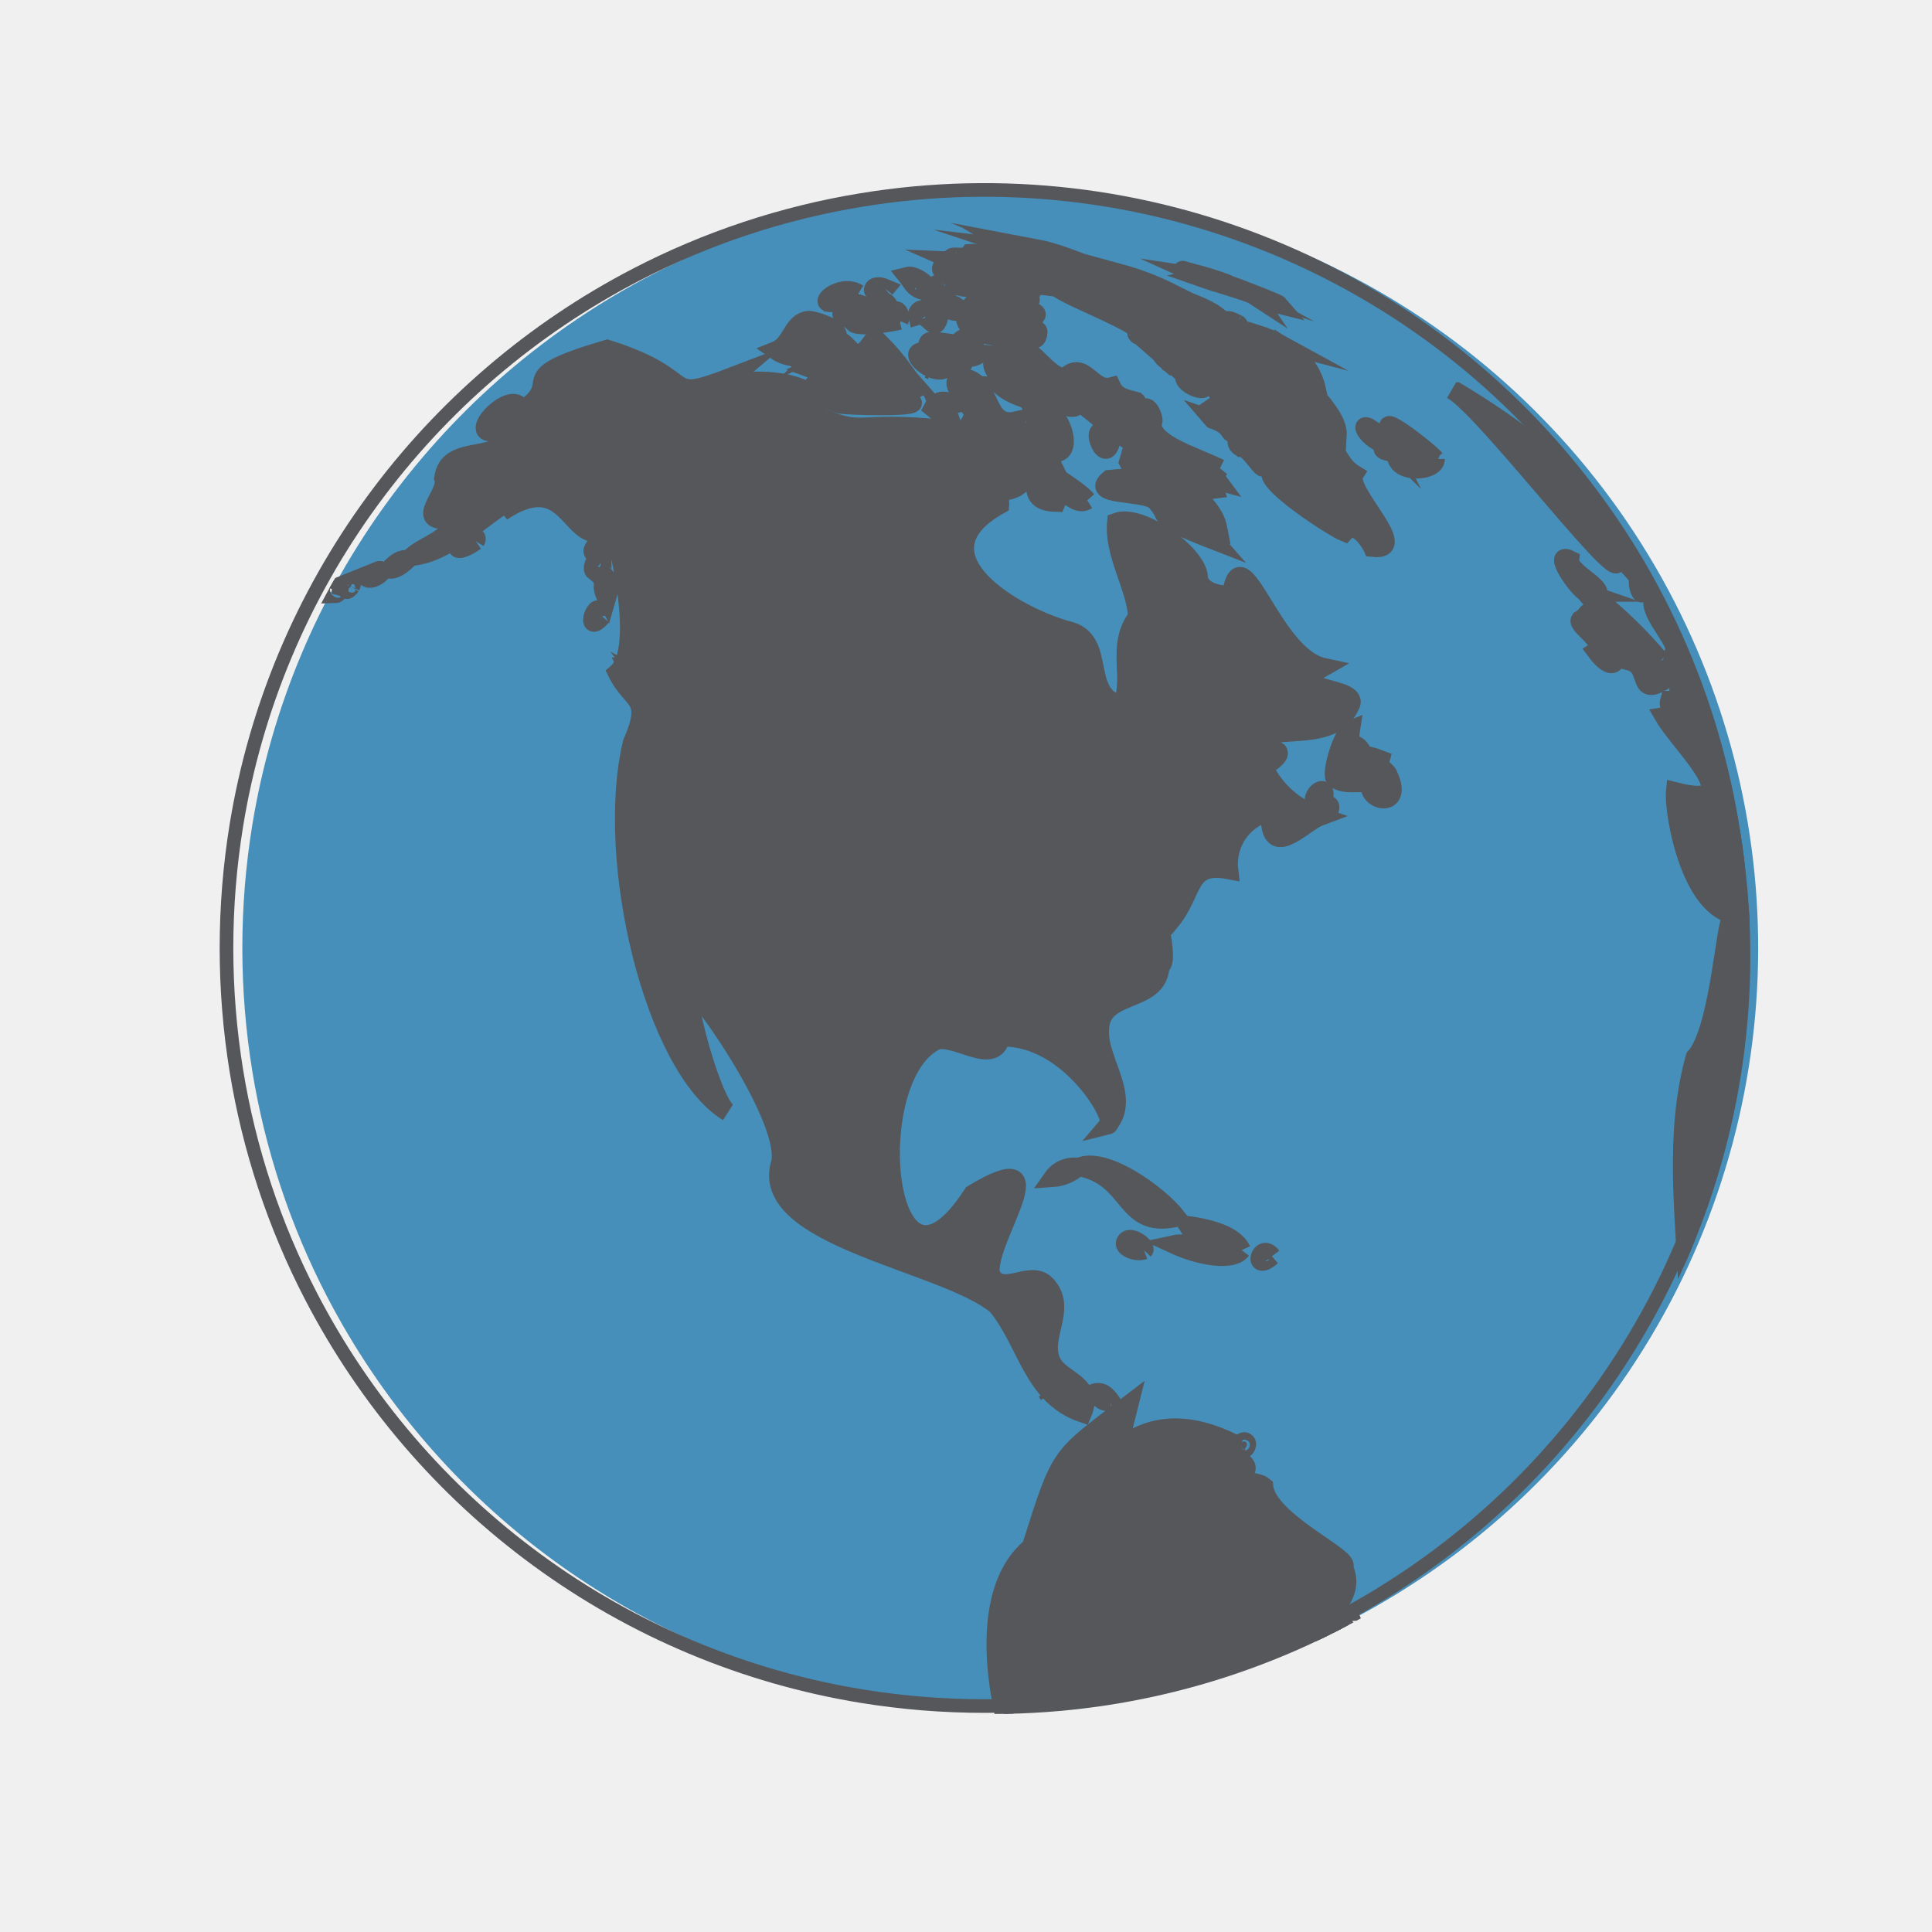
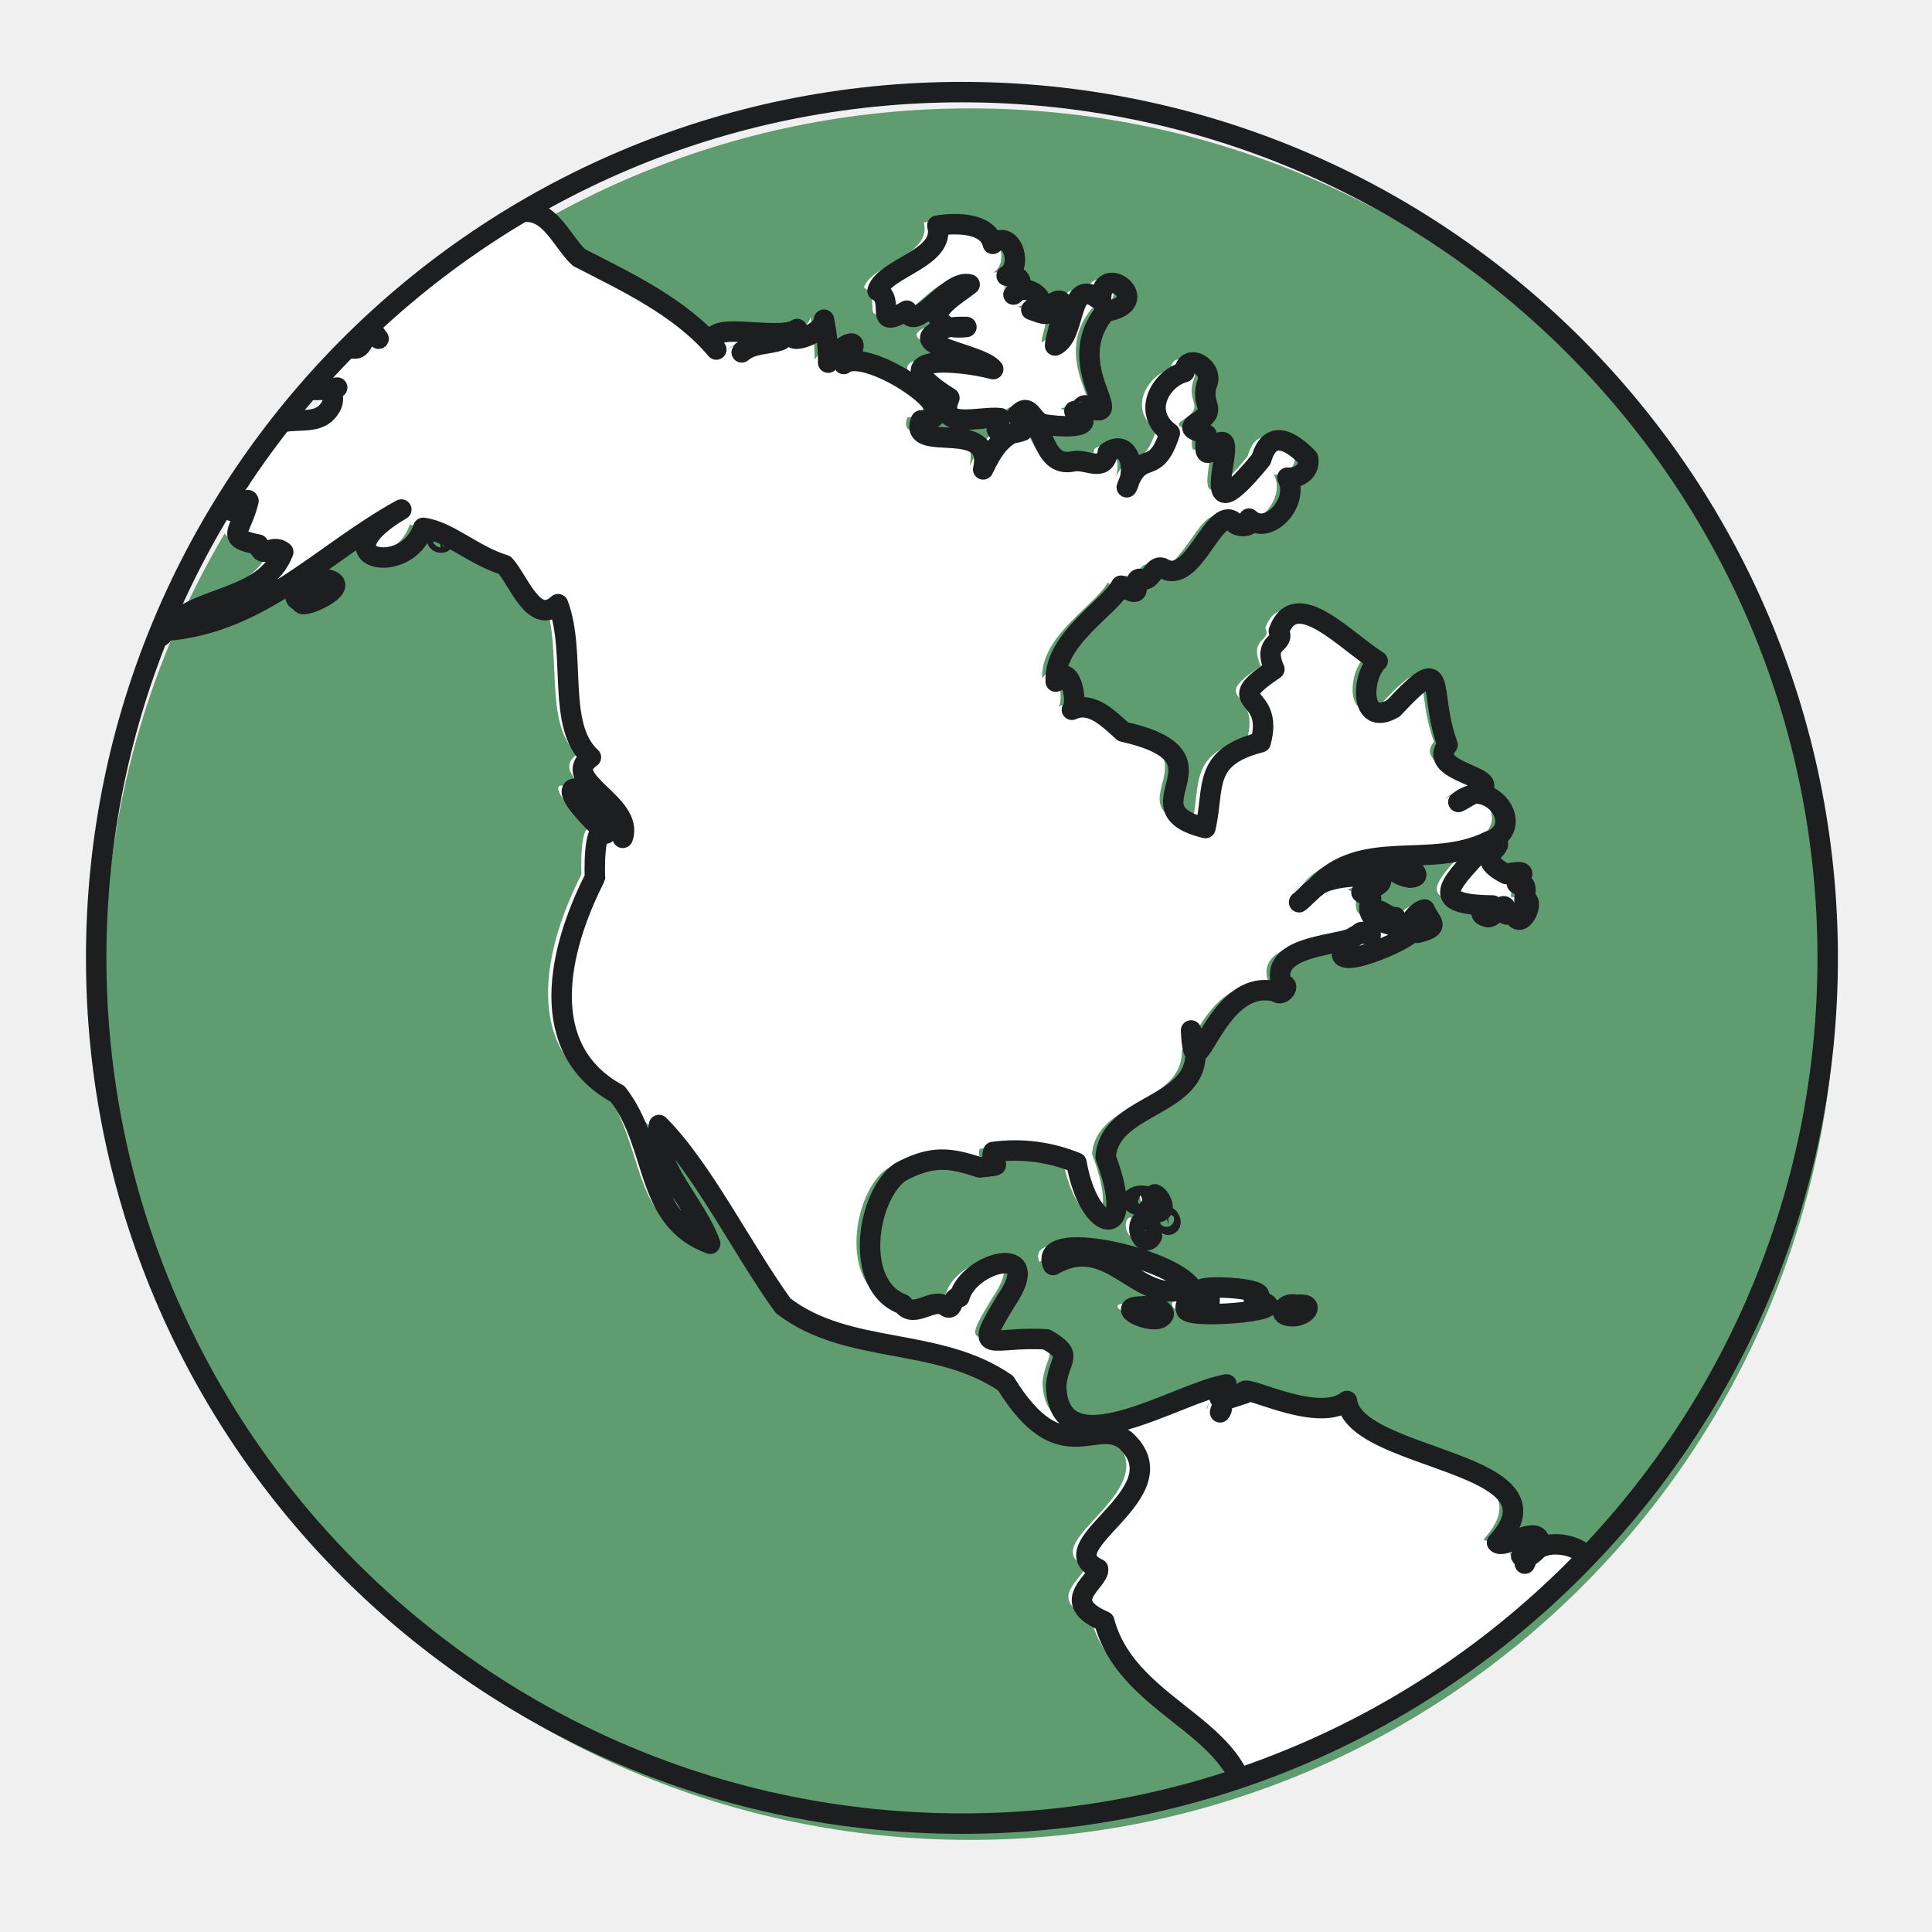
<svg xmlns="http://www.w3.org/2000/svg" id="Layer_1" data-name="Layer 1" viewBox="0 0 141.732 141.732">
  <defs>
-     <style>.cls-1,.cls-3{fill:none;}.cls-2{fill:#468fba;}.cls-3,.cls-5{stroke:#55575b;stroke-miterlimit:10;}.cls-4{clip-path:url(#clip-path);}.cls-5{fill:#55575b;stroke-width:1.356px;}</style>
+     <style>.cls-1{fill:none;stroke:#1d1e20;stroke-linejoin:round;stroke-width:1.5px;}.cls-2{fill:#5f9c70;}.cls-3{clip-path:url(#clip-path);}.cls-4{fill:#fff;}</style>
    <clipPath id="clip-path">
-       <path class="cls-1" d="M72.803,125.737a55.991,55.991,0,0,1-9.019-.728A55.364,55.364,0,0,1,39.963,115.008,55.834,55.834,0,0,1,23.403,95.685a55.214,55.214,0,0,1-5.479-16.534,56.25,56.25,0,0,1,0-18.039A55.361,55.361,0,0,1,27.926,37.29,55.829,55.829,0,0,1,47.249,20.731a55.215,55.215,0,0,1,16.534-5.479A55.61,55.61,0,1,1,72.803,125.737Z" />
+       <circle class="cls-1" cx="70.568" cy="70.269" r="63.512" />
    </clipPath>
  </defs>
-   <path class="cls-2" d="M73.385,125.156a55.99,55.99,0,0,1-9.019-.728,55.364,55.364,0,0,1-23.82-10.001A55.834,55.834,0,0,1,23.985,95.103a55.213,55.213,0,0,1-5.479-16.534,56.251,56.251,0,0,1,0-18.039A55.361,55.361,0,0,1,28.507,36.708,55.829,55.829,0,0,1,47.831,20.149a55.215,55.215,0,0,1,16.534-5.479A55.61,55.61,0,1,1,73.385,125.156Z" />
-   <path class="cls-3" d="M72.221,125.156a55.99,55.99,0,0,1-9.019-.728,55.364,55.364,0,0,1-23.82-10.001A55.834,55.834,0,0,1,22.822,95.103a55.213,55.213,0,0,1-5.479-16.534,56.251,56.251,0,0,1,0-18.039A55.361,55.361,0,0,1,27.344,36.708,55.829,55.829,0,0,1,46.667,20.149a55.215,55.215,0,0,1,16.534-5.479A55.61,55.61,0,1,1,72.221,125.156Z" />
-   <g class="cls-4">
-     <path class="cls-5" d="M105.742,127.235c-3.012,4.425-8.931,14.012-14.558,15.192-2.717,3.01-4.839,6.929-9.256,7.079-.126,2.085-.189,3.131-2.544,3.007-3.493.708-5.392,6.543-8.033,9.28.002.654,1.065,1.997-1.065,1.171,1.009-.345.496-.834-.256-1.036.888-1.554-.398-3.643.612-4.657l-.082.304c-.244-3.144,12.108-20.141,5.352-25.284-2.448-4.88-4.858-14.993-.277-18.8,2.247-7.037,1.949-6.445,7.211-10.48-1.709,6.829-.192-.971,7.558,2.82-.336,1.198,1.881,1.55.676,2.318.327.739,1.128.463,1.642.885.248,2.593,6.577,5.298,5.853,5.927.838,1.834-.588,3.16-2.239,4.696,3.903,1.023,11.052,1.945,9.406,7.577" />
-     <polyline class="cls-5" points="89.501 23.273 89.501 23.273 89.501 23.273" />
-     <path class="cls-5" d="M24.88,43.348c-.213.314-.279.197-.524.209.07-.265.623-.582.524-.209" />
-     <path class="cls-5" d="M142.124,92.5a75.234,75.234,0,0,0-5.359-27.98l.002.014c-.966-1.619-.966-1.619-1.1-1.736-.095.291-.084.316.454,1.621,1.285,6.402,6.071,10.465,5.993,29.322q.01-.617.01-1.241M134.973,60.4q-.413-.876-.847-1.74.42.872.847,1.74M113.51,33.351a58.612,58.612,0,0,0-6.879-4.755c.184.135.184.135.681.475-.181-.105-.358-.218-.536-.328.2.15.404.294.607.439-.292-.185-.576-.382-.869-.565,2.507,1.356,13.703,16.315,11.94,11.997,1.766,1.393,2.84,3.431,4.548,4.879.092-.541.232-1.359-9.233-11.325,2.805,1.573,4.549,4.935,7.11,6.603a3.499,3.499,0,0,0-.11-.437c1.59.907,1.315,2.268,3.953,5.568.926,3.523-3.029-.406-3.5-1.776.013,1.339,1.895,2.776,1.855,4.368a1.146,1.146,0,0,1-.354-.293c-.199,1.045,1.239,3.135-.256,3.162-.236.737.931.976-.401,1.194,1.194,2.071,6.512,6.951.826,5.505-.153,1.518,1.18,9.458,5.014,9.069.085-10.751,1.31-11.028,6.294-.838a11.199,11.199,0,0,0-.447-2.382,1.436,1.436,0,0,1,.344.306c-1.039-2.503-3.637-4.064-4.159-6.881,2.118,2.067,5.166,8.084,6.502,11.045a33.899,33.899,0,0,0-1.533-4.516,3.171,3.171,0,0,1,.36.566c-.131-.268-.322-1.343.415-.271.019-.195.019-.195-2.604-6.934a10.895,10.895,0,0,1,1.395,2.543c-4.473-10.491-12.52-19.699-21.378-26.709.117.072.266.177.375.261-.012-.009.028.021.039.03" />
-     <path class="cls-5" d="M139.282,113.078c3.426-11.946,3.526-23.07.969-35.341.082.314.186.733.26,1.049.129-2.355-1.152-2.803-2.939-5.823a10.26,10.26,0,0,0,.062,2.847c-3.989-4.659-2.592-10.27-10.528-8.536-.528-.339-.916,8.284-2.769,10.291-1.569,5.632-.73,11.588-.553,16.622,2.656,18.031,3.468,4.264,10.364,10.576,1.451,3.268-3.215,22.033-16.202,39.968,1.958-.013,15.264-11.068,21.334-31.654" />
-     <path class="cls-5" d="M69.967,19.153c-.021-.006-.038-.022-.06-.023.02.009.04.017.06.023m5.407-.031c.022-.003.05-.01.072-.015-.46-.168-2.689-.796-2.438-.447-.42-.032-.617-.276-1.086-.149.105.095.249.128.351.227a2.543,2.543,0,0,0-1.137-.165c-.05.058.686.346.767.419-4.974-.604.349.779,1.548.875-.654-.038-.903.052-.701.473-1.268-.559-2.27-.528.727.86-1.979-.494-1.083.595.247.929.118.888-1.431-.657-1.668-.299.336.736-.187,1.214,1.225,1.311.454-.588,2.011.265,2.413.184,1.628-.58-3.085-.959-.677-1.168,1.078-.058.27-.24.619-.697-.222-.517-2.23-.893-.247-.64-.855-.589.059-.184.529-.222-.252-.349-.521-.376-.144-.814-.416-.489-1.934-.611-.399-.66" />
-     <path class="cls-5" d="M89.496,34.357c-.264.332-.499.466-.157.924-.692-.191-.408.108-.23.628-1.198.161-1.496-2-2.911-1.849-.398,1.315,2.741,2.479,3.165,4.715-.767-.35-1.567-1.503-2.469-1.243.674.771,1.523,1.363,2.196,2.135-4.736-1.838-3.05-1.573-4.368-2.944-.879-.72-4.906-.293-3.336-1.573,1.588-.176,2.123.112,1.387-1.268.365-1.225.365-1.225.193-1.48-1.622-.836-3.627-3.246-5.295-3.588,1.384,1.106,1.384,1.106.853,1.088-.557-.214-3.528-.23-5.07-1.543a4.224,4.224,0,0,0,.824-.032c-.976-.461-2.531-1.914-.444-2.902.644.09.603.225.524.496-.721,1.037,2.15,3.783.636,1.509-.301-3.965,1.664.441,3.153.225,1.418-1.347,1.929,1.096,3.402.698.356.76.98.864,1.813,1.079.279.244-.284,1.158.517.582.417-.55.924,1.03.656.976-.163,1.543,3.058,2.429,4.96,3.369" />
-     <path class="cls-5" d="M58.311,26.216l.004 0q-.144-.015-.288-.027c.095.01.189.019.284.027m9.19,2.91a16.733,16.733,0,0,0-2.823-3.848,5.367,5.367,0,0,1-.255,1.38c-.264-.419-.382-.91-.652-1.327-1.383,1.85-1.629-1.277-2.893-.11,1.688-.811-.784-1.668-1.54-1.744-1.268.131-1.223,1.756-2.429,2.239a2.706,2.706,0,0,0,2.925.107c-.245.356-.238.358.156.48,1.779.495.166.51-.469.77.875.326,1.811.465,2.663.865-4.737-.289-1.599,1.484-.583,1.717.14.126,7.415.326,4.78-.339-.061-.75.728-.301,1.12-.192" />
-     <path class="cls-5" d="M126.788,138.096c-.094.12-.189.239-.286.355a93.33,93.33,0,0,0,5.824-8.747,75.549,75.549,0,0,1-5.537,8.392" />
-     <path class="cls-5" d="M116.276,43.463l.001 0-.038-.013.037.013m-.039-.013.002.001-.025-.008.023.008m5.574,5.009a32.783,32.783,0,0,0-4.793-4.666c1.077-.603-1.974-1.741-1.845-2.742-1.391-.692.548,2.14,1.182,2.441l-.055-.02c.726.919,3.183,2.946,3.266,5.045,1.624.428.34,2.9,2.819,1.204-.764-.729-.334-.59-.574-1.262" />
-     <path class="cls-5" d="M69.575,20.348l.002 0-.017-.001.015.001m.092.003h0c-.03-.002-.06-.002-.09-.003.03.001.06.003.089.003m2.342.331c.027-.006.065-.01.092-.014-2.435-2.23-4.624-.96-1.519-.004-1.62-.081.736,1.031,1.427.018" />
-     <path class="cls-5" d="M105.399,33.955c-.044-.018-.089-.035-.134-.05.044.017.089.034.134.05m-.085-.272c-.636-.723-4.879-3.984-2.982-1.674-.792-.24-1.125-.581-.603.435-2.563-2.52-1.723-.23-.055.188-.772.651.671.328.749.895.251,1.309,2.913,1.049,2.891.155" />
-     <path class="cls-5" d="M74.516,24.511l.009-.002c-.097.014-.192.035-.288.054.093-.016.186-.034.279-.052m1.65-.128c.088-.726-3.554.027-5.058-1.811-1.039,1.203.697,2.52,3.442,1.934.576-.124,1.527,1.005,1.616-.123" />
-     <path class="cls-5" d="M65.981,23.518c-.583.154-2.963.531-3.349.186.388-.235.867-.216,1.257-.449-.442-.018-2.771.064-1.996-.369,1.189-.309.168-1.211,2.243-.077,1.157.549.384-.475.374-.487.535-.615.719.318,1.048.646.168-.509.625.118.423.55" />
-     <path class="cls-5" d="M89.248,20.75c-.08-.024-.161-.047-.241-.069q.12.035.241.069m1.401.31c-.526-.198-2.119-.68-2.367-.717a3.143,3.143,0,0,0,.418.156c-.198-.024-.37-.167-.582-.123,1.202.423,3.472,1.042,3.865,1.299l-.022-.032c.552.138,1.11.521,1.853.703-.119-.139-2.854-1.171-3.165-1.288" />
-     <path class="cls-5" d="M101.836,56.803c1.266,2.645-1.7,1.994-1.287.679-.869-.174-1.811.196-2.629-.356-.296-.62.62-3.4,1.178-3.619-.255,1.626.49.638.889,1.816-.058.051.436.06,1.288.392-.171.613.397.746.56,1.088" />
-     <path class="cls-5" d="M88.498,20.337c-.102-.026.139.053.141.048-.045-.02-.095-.031-.141-.048m-.07-.068-1.673-.455c-.057-.018,2.812.864,3.454,1.07-.139-.078-1.022-.383-1.782-.615" />
-     <path class="cls-5" d="M68.341,27.194c-.063-.031-.128-.068-.19-.095.063.033.125.067.19.095m1.387-.787c-.19-.551-1.399-.551-.335-1.275-1.141-.154-1.512-.348-1.306.703-2.32-.45,1.175,2.743,1.642.572" />
-     <path class="cls-5" d="M117.696,46.122c1.556,2.623.663,3.399-.629,1.648.884-.571-1.432-1.872-1.155-2.298.896-.498.313-1.306,1.784.65" />
-     <path class="cls-5" d="M79.759,36.701c-1.004.63-1.678-1.354-2.277.174-1.909-.036-1.678-1.225-1.221-2.888,1.011,1.006,2.682,1.781,3.499,2.714" />
-     <path class="cls-5" d="M72.153,25.292a.998.998,0,0,1-1.316.886c-.332,2.198-1.726-3.005,1.316-.886" />
-     <path class="cls-5" d="M60.629,22.2a.414.414,0,0,0-.055-.008.529.529,0,0,0,.055.008m2.338-.673c-1.659-1.054-4.256,1.992,0,0" />
-     <path class="cls-5" d="M66.974,20.739c-.019-.072-.061-.124-.074-.12-.03.013.007.145.074.12m1.395.668.014 0c-.514-.753-1.361-1.273-1.84-1.15.416.515.519,1.121,1.826,1.149" />
-     <path class="cls-5" d="M68.938,23.069c-.362,1.697-.71-.171-1.644.107-.074-.281.333-.776.829-.248-.549-.87.903-.365.816.141" />
-     <path class="cls-5" d="M86.155,89.359c-3.784.751-3.092-3.006-7.001-3.749,1.842-.861,5.82,1.957,7.191,3.707-.057.013-.133.031-.19.042" />
-     <path class="cls-5" d="M91.087,91.707c-.693.906-3.161.435-4.996-.416,1.12-.246,2.259.443,1.041-1.409,1.375.189,3.415.637,3.955,1.825" />
-     <path class="cls-5" d="M70.266,30.288a1.881,1.881,0,0,1-1.845-.343c.539-1.038,1.677-.4,1.845.343" />
-     <path class="cls-5" d="M69.175,21.416l.007 0c-.019-.001-.038-.002-.057-.002a.363.363,0,0,0,.049.002m.008 0v0l-.001,0,.001,0m.001,0h0l-.001,0,.001,0m.001,0h0l-.001,0h0l.001,0m.054.002.002 0-.056-.002.054.002m.016.001-.014-.001a.064.064,0,0,0,.014.001m.327-.184c-.033-.17-.357-.376-.785-.411-.768.197.836.95.785.411" />
-     <path class="cls-5" d="M81.558,32.295l-.001-.003c.007.021.014.042.022.062-.007-.02-.014-.039-.021-.059m-.052-.146,0,0c.005.015.011.03.016.045l-.016-.045m.02.057c-1.989-2.03-.424,2.486.008.021l.023.065c-.011-.032-.022-.064-.034-.095l.002.007.001.003" />
-     <path class="cls-5" d="M134.204,66.585c.28,1.086.622,1.938-.803-.175.144-.457.759-.217.803.175" />
-     <path class="cls-5" d="M70.1,22.83l.006-0a1.377,1.377,0,0,0-.141.011c.045-.003.09-.007.135-.011m.23-.123c-.064-.323-.724-.531-1.076-.426.231.367.828.814,1.076.426" />
-     <path class="cls-5" d="M64.948,21.183c-1.135.856-1.26-.596.033-.041-.01.012-.023.029-.033.041" />
-     <path class="cls-5" d="M131.522,63.397c.806,2.424-1.034-.604-.65-1.014.344-.067.603.927.65,1.014" />
-     <path class="cls-5" d="M99.175,118.921c-.933,1.202-1.758.997-1.743.406-.003.039-.006.079-.009.118.006-.092.013-.185.019-.277-.001.025-.003.051-.004.076-.191-.927,1.697-.865,1.737-.323" />
-     <path class="cls-5" d="M76.916,102.323c-.04-.077-.09-.148-.135-.222.046.073.086.151.135.222M48.299,52.419l.009-.028a1.602,1.602,0,0,0-.393.877,5.125,5.125,0,0,0,.384-.848m.063-.208a2.874,2.874,0,0,1-.447,1.056c-.147-1.206-.046-2.401-.793-3.419,1.074.584,1.607,1.399,1.24,2.363m-1.295-2.399c-.508-.005-.778-.308-1.038-.816a1.217,1.217,0,0,1,1.053.816l-.016 0m51.968,2.001c1.007-1.578-5.198-1.01-1.934-2.868-3.779-.814-6.01-10.045-6.773-5.364-.669.168-2.352-.159-2.4-1.277-.07-1.627-4.215-4.692-6.031-4.01-.225,2.351,1.398,4.712,1.544,6.946-1.649,2.131-.219,4.553-1.156,6.462-2.933-.634-1.093-4.538-3.699-5.394-4.069-1.025-11.868-5.601-5.225-9.282.057-.568-.523-.73-.939-.958,2.69.263,3.879-1.359.887-2.398,1.682.367,3.009.692,2.185-.448.487-.133.487-.133,1.389.222l-.209-.429c2.679,1.292,1.148-3.846-.988-3.215,1.395,2.028-2.337,3.178-1.183,1.067-2.352.529-1.624-2.995-3.936-3.185-1.267.256.455,1.741.884,2.734-.798,1.814-1.264,1.317-2.174.28a1.269,1.269,0,0,1,.085.792c-6.784-.726-5.88.6-9.467-1.061,1.037-2.962-6.706-2.989-8.008-1.601-.199-.917,1.49-.812,2.065-1.301-5.734,2.201-2.261.306-9.412-1.926-7.533,2.229-2.913,2.232-6.257,4.506-.577-2.12-5.128,2.837-.993,1.304-.077,2.83-4.383.867-4.761,3.66.471,1.133-2.649,3.582.958,2.958-.553,1.585-2.22,1.858-3.311,2.809,2.987-.257,5.459-3.357,8.208-4.651-.514.458-1.057.883-1.556,1.359,5.223-3.453,4.895,3.167,8.043,1.209.458.66,2.408,8.858.394,10.6,1.125,2.263,2.598,1.708,1.098,5.161-2.036,8.578,1.593,23.758,7.031,27.082-1.122-.743-3.037-7.81-2.875-9.117.901.311,7.388,9.671,6.731,12.807C55.499,90.785,69.223,92.551,73.104,95.756c2.273,2.761,2.614,6.666,6.314,7.925.85-2.007-1.253-2.362-2.083-3.462-1.319-1.881,1.155-4.133-.586-5.972-1.164-1.23-3.326.97-4.081-.843-.337-2.555,5.3-9.785-1.313-5.817-6.533,10.141-8.262-8.747-2.612-11.267,1.552-.326,4.205,1.939,4.689-.22,5.09-.147,8.637,6.256,7.851,6.449,1.793-2.095-.786-4.769-.594-7.059.087-2.867,4.26-1.789,4.424-4.582.891-.572-.933-4.884.757-3.316,1.782-2.155,1.171-4.369,4.29-3.768a3.917,3.917,0,0,1,4.93-4.226c-1.786.835-1.786.835-1.881.967.324,2.194,2.51-.253,3.618-.665a7.014,7.014,0,0,1-4.115-3.625c3.454-2.087-2.277-1.552-3.378.984.969-5.813,7.975-1.658,9.702-5.447" />
-     <path class="cls-5" d="M97.575,59.191c.038.3-.319.591-.805.206-1.186-.904.824-2.281.294-.719-.19.347.512.22.512.513" />
-     <path class="cls-5" d="M34.451,39.432q-.046.019-.09.041c.03-.014.061-.026.09-.041m-.09.041 0-0-0.0 0m.537.23c.223-.365-.22-.419-.607-.198l.032-.014c-1.333.82-.733,1.128.575.212" />
-     <path class="cls-5" d="M120.553,43.394h0m0,0h0m0,0v0m0,0v0m0,0h0m0,0h0m0,0h0m0,0h0m0,0h0m0,0h0m0,0v0m0,0h0m0,0h0m0,0h0m0,0h0m0,0v0m0,0h0m0,0h0m0,0h0m0,0v0m0,0v0m0,0h0m0,0h0m0,0h0m0,0v0m0,0h0m0,0h0m0,0h0m0,0h0m0,0h0m0,0h0m0,0h0m0,0v0m0,0h0m0,0v0l0,0m0,0h0m0,0,0,0v0m0,0v0m0,0h0m0,0v0m0,0v0m0,0v0m0,0v0m0,0v0m0,0h0m0,0v0m0,0,0,0,0,0m0,0v0m0,0h0m0,0v0m0-0v0m0,0v0m0-0v0m0,0v0m0,0v0m0,0v0m0,0,0,0,0,0m0-0v0m0-0v0m0,0h0m0,0v0m0,0v0m-0-.001,0,0,0.0.001-0-.001m-.007-.072-0-.001c.001.024.005.049.007.073-.002-.024-.005-.048-.007-.072m-.306-.622c-.02-.025-.046-.057-.066-.081-.072.306.254,1.331.372.699l0,0c-.006-.14-.011-.25-.306-.618" />
-     <path class="cls-5" d="M122.56,45.185c1.336,2.119-1.081-.963,0,0" />
-     <path class="cls-5" d="M138.765,70.946c.392,1.43-.296.215-.023-.104l.023.104" />
-     <path class="cls-5" d="M17.445,83.238c-.458,1.204-.944.49-.531-.847a.735.735,0,0,1,.531.847" />
-     <path class="cls-5" d="M137.722,70.67c-.028.649-.375-.271-.586-.658.074-.018.672.616.586.658" />
-     <path class="cls-5" d="M44.491,43.845a1.56,1.56,0,0,1-.087-1.58c.34.352.368.763.113,1.63l-.025-.05" />
-     <path class="cls-5" d="M29.879,41.081c-.681.621-1.029.725-1.343.691.564-.593.931-.788,1.4-.744l-.057.053" />
-     <path class="cls-5" d="M90.01,23.548,90.01,23.548l.007.008-.007-.008m-.012-.013h0L90.01,23.548l-.012-.013m.824.247c.048.017-.887-.479-.786-.207.16.119,1.017.388.786.207" />
-     <path class="cls-5" d="M44.163,45.211c-1.412,1.629-.329-1.707,0,0" />
-     <path class="cls-5" d="M83.927,91.717c-.576.213-1.564-.209-1.373-.586.266-.671,1.613.335,1.373.586" />
-     <path class="cls-5" d="M27.884,42.092c-.005.006-.579.535-1.006.285a2.839,2.839,0,0,1,.939-.542l-.052.009c.18-.073.271.086.119.248" />
-     <path class="cls-5" d="M79.026,85.665a3.068,3.068,0,0,1-1.802.742,1.905,1.905,0,0,1,1.854-.785l-.052.043" />
-     <path class="cls-5" d="M79.103,85.621c-.002.005-.012.005-.026.001.006-.007.024-.012.026-.001" />
-     <path class="cls-5" d="M44.158,40.421c-1.518.732-.012-1.425.007.005l-.007-.005" />
-     <path class="cls-5" d="M93.307,92.16c-1.498,1.292-.853-1.128,0,0" />
-     <path class="cls-5" d="M43.95,41.333a3.039,3.039,0,0,1-.358.571c-.366-.296.566-1.641.358-.571" />
-     <path class="cls-5" d="M79.138,85.603c-.041.053-.038-.026,0,0" />
-     <path class="cls-5" d="M94.477,25.599c-.054-.036-.127-.081-.182-.116.236,2.311-2.161-1.746-.786.68a3.554,3.554,0,0,0-2.565-1.589,22.745,22.745,0,0,1,2.798.556c-1.555-.853-3.442-.914-4.883-2.041.211-.154.359.158.577.181-1.099-.884-2.513-1.13-3.705-1.826l.148.008a20.192,20.192,0,0,0-3.702-1.411l.111.097c-2.16-.365-4.084-1.502-6.231-1.908.574.238,1.183.369,1.766.577-.468-.129-.932-.275-1.405-.387.094.041.094.041.67.236a1.865,1.865,0,0,1-.478-.111c.1.049.233.113.333.161-.859-.211-1.683-.545-2.553-.719.099.129.099.129.798.337-.094-.015-.219-.032-.313-.043a4.973,4.973,0,0,0,.689.178c-.086-.004-.201-.016-.286-.029.219.074.441.136.662.205a1.776,1.776,0,0,1-.446-.066c.094.071.094.071.716.304a3.662,3.662,0,0,1-.68-.216l.139.067a2.019,2.019,0,0,1-.48-.07,2.924,2.924,0,0,0,.342.174l-.144.012c2.424,1.134-.31,1.365,2.692,2.183-.117.193-.363.051-.553.071,1.311.978,6.717,2.755,7.035,4.179.522.367.55.802.951,1.138.353-1.051,1.98.834,2.246.815-.374.044-1.975-.475-.858.212-.392,1.019,2.919,1.731.555.25,1.059-.034,2.508,1.482,1.939,1.877,1.368.458.612,1.417.255.484-.506.145-.552.899-.707.717,2.054.696.651,1.582,2.345.481.056.512-1.08,1.065-.272,1.584.724-.111,2.136,2.838,1.555.659a7.111,7.111,0,0,1,1.389.974c-2.98-.167,3.771,4.243,4.679,4.596.954-1.043,2.046,1.095,2.056,1.119,2.984.347-2.082-4.211-1.329-5.395-1.065-.652-1.211-1.686-1.936-2.36.359-.102-.015-.741.091-1.053a8.584,8.584,0,0,1,.607.638c.079-1.17-1.138-2.411-2.054-3.548.179.051.357.102.535.155a4.702,4.702,0,0,0-2.131-3.014" />
-     <path class="cls-5" d="M81.514,102.86c-.652-.046-.39.021-1.383-.649.656-.209.953.017,1.413.647l-.029.002" />
-     <path class="cls-5" d="M16.899,81.806c-.206.597-.456-.51-.17-.498.13.021.193.316.17.498" />
-     <path class="cls-5" d="M130.211,60.348c.458,1.167-.237.62-.006-.017l.006.017" />
-     <path class="cls-5" d="M25.742,43.011c-.038.057-.294.358-.329.225-.1-.183.574-.724.329-.225" />
-     <path class="cls-5" d="M91.47,105.997c-.183.748-.814-.185-.187-.253a.206.206,0,0,1,.187.253" />
-     <path class="cls-5" d="M83.546,24.555c.016.226-.391-.335.011.016l-.011-.016 0.0 0" />
-     <path class="cls-5" d="M88.581,28.145c.116.248-.223-.023-.18-.16a1.545,1.545,0,0,1,.18.16" />
-     <path class="cls-5" d="M15.86,80.838c-.271.623-.194-.758,0,0" />
+   <circle class="cls-2" cx="71.164" cy="71.463" r="63.512" />
+   <g class="cls-3">
+     <path class="cls-4" d="M86.366,94.174c-1.592-2.19-11.305-4.341-10.112-1.6C80.624,90.064,82.565,95.936,86.366,94.174Z" />
+     <path class="cls-4" d="M86.05,95.908c.564.67,8.803-.065,4.942-.763,1.855-.839-3.445-1.112-3.805-.799.027.399.629.35.55.869C87.803,96.052,85.573,94.807,86.05,95.908Z" />
+     <path class="cls-4" d="M22.982,42.274c-.783-.309-3.334,1.213-1.851,1.653C20.808,44.657,25.152,42.733,22.982,42.274Z" />
+     <path class="cls-4" d="M13.143,28.87c.942-.321.704.716,1.13,1.103,1.295-.101,1.239-.496.403-1.387.179-.852-.828-.045-.841-.722C13.682,27.15,12.381,28.785,13.143,28.87Z" />
+     <path class="cls-4" d="M102.992,68.203c1.806-.444.923-.738.52-1.711C102.864,66.574,101.697,68.19,102.992,68.203Z" />
+     <path class="cls-4" d="M82.747,95.614c-2.023.011.504,1.256,1.371.848C85.046,95.869,83.217,95.513,82.747,95.614Z" />
+     <path class="cls-4" d="M13.794,36.572c1.432-1.159-.096-.983-.995-.965C12.019,35.846,13.285,36.776,13.794,36.572Z" />
+     <path class="cls-4" d="M102.47,64.159c1.528-.149-1.455-1.568-1.805-1.086A2.662,2.662,0,0,0,102.47,64.159Z" />
+     <path class="cls-4" d="M94.075,95.508c-.689-.285-1.518.676-.467.813C94.75,96.478,95.659,95.275,94.075,95.508Z" />
+     <path class="cls-4" d="M6.828,46.942c-.436.319-.719,1.021-1.345.913C5.666,49.175,8.959,46.717,6.828,46.942Z" />
+     <path class="cls-4" d="M5.456,47.853c.029.009.03-.007.029-.031Z" />
+     <path class="cls-4" d="M10.88,45.929c-.219-.653-1.818-.076-1.751.59C9.457,46.687,11.418,46.761,10.88,45.929Z" />
+     <path class="cls-4" d="M82.799,89.346c-.595.525.19,2.079.718,1.095C83.297,90.168,83.252,89.1,82.799,89.346Z" />
+     <path class="cls-4" d="M5.453,47.85c-.001.012.028-.028.03-.027Z" />
+     <path class="cls-4" d="M5.389,47.667c-.606-.333-.917.258-1.226.608C4.197,49.049,5.599,48.029,5.389,47.667Z" />
+     <path class="cls-4" d="M99.957,66.882c.334.351,2.18,1.253,1.409.173C100.833,67.16,99.801,65.992,99.957,66.882Z" />
+     <path class="cls-4" d="M83.084,87.549c-.518-.243-1.574.262-.692.598C82.63,88.069,83.469,87.903,83.084,87.549Z" />
+     <path class="cls-4" d="M84.089,88.668c.461-.18.037-1.134-.372-1.279C83.402,87.795,83.871,88.378,84.089,88.668Z" />
+     <path class="cls-4" d="M84.732,89.623c.335-.101-.009-.738-.236-.57C84.219,89.186,84.535,89.634,84.732,89.623Z" />
+     <path class="cls-4" d="M31.251,39.181c-.374.139-.085.476.216.382C31.484,39.384,31.559,39.151,31.251,39.181Z" />
+     <path class="cls-4" d="M123.866,116.869c-2.189-1.137-5.666-3.583-8.145-1.78.351-1.602-2.382-2.515-3.802-1.754.42-2.123-2.588.162-3.093-.399,5.564-6.047-10.434-5.905-11.007-10.389-2.299,1.767-8.108-1.587-7.5-.553-1.155.369-2.664,1.029-1.328-.661-3.569.576-12.334,6.372-12.511.083.199-2.074,1.406-2.169-.711-3.39-4.098-.258-5.497,1.305-2.969-2.816,2.979-4.354-2.723-2.903-3.414-.28-.61-.057-.419,1.097-.989.669-.972-.713-2.321.989-3.171-.148-3.627-1.346-2.667-7.867-.212-9.68,2.322-1.256,3.639-1.1,5.862-.358,2.166-.248.66-.002.988-1.134a11.846,11.846,0,0,1,6.11.787c.925,5.327,4.522,5.911,2.14-.406.307-4.379,8.288-3.485,6.266-9.296.242,5.289,1.646-4.059,6.239-2.845.457.449,1.132-.625.433-.492-1.013-2.771,3.662-2.865,5.054-3.398-2.707,3.03,3.69.342,4.331-.357-.895-1.004-3.49-.393-2.887-2.442.196-.432-.372-.325-.67-.59,4.255-1.419-2.207-1.588-3.333-.389,3.428-3.725,8.397-1.228,12.726-3.389-2.665,3.007-4.94,4.683.227,4.733-.328.04-1.334.594-.462.822.57.304,1.238-1.369,1.471-.522-.261.683.365.132.576.473.647,1.072,1.568-1.386.754-1.15-.003-.332.291-1.328-.3-1.161-1.038.017,1.514-1.319-1.042-.77-2.837-1.44.487-2.026-1.007-2.487,1.96-.963.601-3.415-1.244-3.421,2.62-1.261-3.771-1.438-2.047-3.57-1.498-4.003.209-7.148-3.975-2.677-2.517,1.457-2.356-2.333-1.155-3.467-2.336-1.447-6.025-5.564-7.249-2.195.53,1.047-1.272.621-.328,2.794-4.063,2.757.042,1.484-1.004,5.361-4.303,1.11-3.362,3.264-4.054,6.29-6.055-1.468,2.5-5.147-6.038-7.07-1.01-.888-2.299-2.289-3.758-1.605.49-.477-.119-3.687-1.185-2.064-.162-3.115,4.028-5.477,4.793-7.038,1.916,1.237.687-.474,1.369-.505.901.352.928-1.036,1.662-.8,2.271,1.44,3.757-4.63,5.236-3.385.133.455,1.609.44,1.121-.233,1.423,1.352,3.773-1.281,2.811-3.002.853.064,1.705-.51,1.518-1.428-1.267-1.321-2.804-2.167-3.433.082-5.925,7.258-.528-4.236-3.832-.503-.423.224-.222-1.013-.168-1.288-.227-.25-1.636-.314-.779-.853,1.699-1.084.323-1.156.766-2.811.655-1.263-1.513-2.466-1.629-.938-1.658.42-3.209,2.886-1.068,4.467-1.103,3.415-2.11,1.004-3.154,3.976.742-1.358.135-3.63-1.39-2.573-.256,1.534-1.525.481-2.521.669-2.635.579-1.945-3.708-4.131-3.386.959-1.046,1.033.43,1.918.66.914.182,4.367.464,2.28-.955,0,0,.087.004.083.002.45-.009.555-.774.956-.239,2.969,1.082-2.06-3.1,1.231-7.059,3.838-.629-.446-3.914-.312-.772-2.492-2.107-1.726,2.541-3.378,3.253.032-.758,1.351-4.195-.195-3.064-.165,1.05-.567.784-1.546.442,1.802-.345-.37-2.258-1.308-1.115.901-.667.608-1.549-.5-1.381,1.258-.673.372-3.493-1.016-2.341-.362-1.528-2.595-1.568-4.069-1.338.649,2.429-3.885,3.081-4.388,4.778,1.399.725-.442,2.953,2.147,1.462.562,1.824,3.029-2.372,4.609-1.922-1.192.936-3.497,2.185-1.573,3.128-4.031,1.282,2.378,1.875,3.302,3.084-2.568-.686-8.43-1.146-3.213,2.109-.996,2.44,2.273,1.301,3.738,1.49-.931,1.349.655,1.274,1.634.92-1.422.071-2.29,1.547-2.894,2.836.877-3.908-5.543-1.058-4.564-3.592,4.048-.133-4.001-5.513-5.663-4.14,1.705-2.311-.047-1.649-1.145-.099a15.184,15.184,0,0,0-.309-3.153c-.026,1.171-3.368,2.097-1.967.685-1.411,1.002-7.527-.964-5.929,1.506C48.926,22.278,44.865,20.407,41.476,18.659c-1.443-1.369-2.28-4.097-4.84-3.165-5.266,2.011-14.975,2.475-9.857,9.125-1.579-2.089-.363,2.204-2.902.155,1.729-2.211-4.816-.217-4.616.38.047.295,1.309.952.537.934C17.299,28.395,22.59,28.637,23.741,28.204c-.988.085.16.581-.582,1.575-1.011,1.505-3.245.226-4.59,1.556.753-1.511-1.744.073-.135.104-1.319.443-4.691,2.101-2.374,3.52-2.548.052.07,4.011,1.136,1.502,0,0,.033.068.038.061-.555,2.314-1.819,2.708.723,3.201.327,1.235.93-.174,1.828.542C18.343,43.953,13.193,43.396,11.157,46.047c7.071-.554,11.625-5.8,17.289-8.896-6.184,3.629.408,5.06,1.604,1.345,1.845.229,3.712,2.047,5.97,2.721,1.028,1.104,2.158,4.528,3.925,2.877,1.365,3.582-.138,8.928,2.41,11.233-2.387,1.653,3.223,3.396,2.333,5.908-.545-3.308-7.275-5.976-1.232-.315-.959-.951-.818,3.284-.802,3.227-2.701,5.29-4.382,12.591,1.662,15.877,2.975,3.814,1.906,9.187,6.786,10.989-.944-2.785-4.302-5.917-3.753-8.71,3.211,3.227,6.068,9.045,9.102,13.252,4.737,3.659,11.324,2.234,16.326,5.687,4.035,6.545,6.52,2.499,8.762,4.162,4.283,3.878-5.727,7.727-1.978,9.461.135.901-3.018,2.355.452,3.846,1.819,6.893,11.498,7.869,10.278,15.089.443,7.691-2.025,14.415.792,20.906.84,2.159.208.34-.19,2.811-1.455-1.345-.985.169-1.829.819,1.599.609,1.423-.923,1.75,1.413.934.968-1.69,1.756-.023,2.374.053.289.67-.192.364.382-.052.65.976.072.855.966,1.088.874-.789,1.581,1.799,1.2-2.74.338.449,1.921,1.615,2.309,1.356.219-.743-1.899,2.397-2.339-2.687-2.003,1.182-3.735,1.097-5.853-2.062-1.714-2.812-1.249-.34-3.103.441-.6-.577-1.239.319-1.719.414-.219.149-.374.091-.649.161-.197.717.566.915.001.564-1.636-1.402-.115-1.518-.989-.872-2.391,2.693.691,2.449-1.681-1.145-3.632,7.974.231,3.653-6.09,5.254,2.344,4.791-5.459,6.244-4.237-2.126,3.028,1.474-.885,2.035-2.27-.483-2.264.837-3.821,3.05-4.456,5.132-.682,6.338-5.274,5.709-10.134C123.661,123.856,128.29,117.174,123.866,116.869ZM98.68,68.303c.298-.365.528-.001.878.067a1.283,1.283,0,0,0-1.341.213A3.75,3.75,0,0,1,98.68,68.303Zm8.177-10.178c-.313.152-.59.362-.867.479A2.618,2.618,0,0,1,106.857,58.126ZM94.325,65.928c.404-.258.661-.692,1.062-.962C95.126,65.193,94.143,66.15,94.325,65.928ZM69.004,23.775a8.881,8.881,0,0,1,.897-.018A4.712,4.712,0,0,1,69.004,23.775ZM16.088,34.975c.046.029.091.061.136.093A1.313,1.313,0,0,1,16.088,34.975Zm.41.112a.273.273,0,0,1-.24-.002C16.409,35.125,16.818,34.851,16.498,35.087ZM56.284,24.72c-.937.352-2.053.202-2.867.902a.648.648,0,0,0,.036-.071c.866-.629,1.936-.515,2.89-.866C56.323,24.696,56.304,24.707,56.284,24.72Zm32.227,78.661c.024-.136.1-.276.137-.418A.616.616,0,0,1,88.511,103.38Zm15.682,41.069c-.18-.034.08-.014.157.07A.603.603,0,0,1,104.193,144.449Zm6.898-30.472c-.089.161-.14.341-.223.504.005-1.298-.967.095.793-.92A2.414,2.414,0,0,1,111.092,113.977Z" />
+     <path class="cls-1" d="M87.362,94.403c-1.592-2.19-11.305-4.341-10.112-1.6C81.62,90.293,83.56,96.166,87.362,94.403Z" />
+     <path class="cls-1" d="M87.046,96.137c.564.67,8.803-.065,4.942-.763,1.855-.839-3.445-1.112-3.805-.799.027.399.629.35.55.869C88.798,96.282,86.569,95.036,87.046,96.137Z" />
+     <path class="cls-1" d="M23.978,42.503c-.783-.309-3.334,1.213-1.851,1.653C21.803,44.886,26.148,42.963,23.978,42.503Z" />
+     <path class="cls-1" d="M14.138,29.099c.942-.321.704.716,1.13,1.103,1.295-.101,1.239-.496.403-1.387.179-.852-.828-.045-.841-.722C14.677,27.379,13.377,29.014,14.138,29.099Z" />
+     <path class="cls-1" d="M103.988,68.432c1.806-.444.923-.738.52-1.711C103.86,66.803,102.692,68.419,103.988,68.432Z" />
+     <path class="cls-1" d="M83.743,95.843c-2.023.011.504,1.255,1.371.848C86.042,96.099,84.213,95.742,83.743,95.843Z" />
+     <path class="cls-1" d="M14.79,36.801c1.432-1.159-.096-.983-.995-.965C13.014,36.075,14.281,37.006,14.79,36.801Z" />
+     <path class="cls-1" d="M103.466,64.389c1.528-.149-1.455-1.568-1.805-1.086A2.662,2.662,0,0,0,103.466,64.389Z" />
+     <path class="cls-1" d="M95.071,95.737c-.689-.285-1.518.676-.467.813C95.745,96.707,96.654,95.504,95.071,95.737Z" />
+     <path class="cls-1" d="M7.824,47.172c-.436.319-.719,1.021-1.345.913C6.661,49.405,9.954,46.947,7.824,47.172Z" />
+     <path class="cls-1" d="M6.451,48.082c.029.009.03-.007.029-.031Z" />
+     <path class="cls-1" d="M11.875,46.158c-.219-.653-1.818-.076-1.751.59C10.453,46.916,12.414,46.99,11.875,46.158Z" />
+     <path class="cls-1" d="M83.794,89.576c-.595.525.19,2.079.718,1.095C84.293,90.397,84.248,89.329,83.794,89.576Z" />
+     <path class="cls-1" d="M6.449,48.079c-.001.012.028-.028.03-.027Z" />
+     <path class="cls-1" d="M6.384,47.896c-.606-.333-.917.258-1.226.608C5.193,49.278,6.594,48.258,6.384,47.896Z" />
+     <path class="cls-1" d="M100.953,67.111c.334.351,2.18,1.253,1.409.173C101.829,67.39,100.796,66.222,100.953,67.111Z" />
+     <path class="cls-1" d="M84.08,87.778c-.518-.243-1.574.262-.692.598C83.626,88.298,84.464,88.132,84.08,87.778Z" />
+     <path class="cls-1" d="M85.085,88.897c.461-.18.037-1.134-.372-1.279C84.397,88.024,84.867,88.607,85.085,88.897Z" />
+     <path class="cls-1" d="M85.727,89.852c.335-.101-.009-.738-.236-.57C85.215,89.415,85.53,89.863,85.727,89.852Z" />
+     <path class="cls-1" d="M32.247,39.41c-.374.139-.085.476.216.382C32.479,39.613,32.554,39.38,32.247,39.41Z" />
+     <path class="cls-1" d="M124.862,117.099c-2.189-1.137-5.666-3.583-8.145-1.78.351-1.602-2.382-2.515-3.802-1.754.42-2.123-2.588.162-3.093-.399,5.564-6.047-10.434-5.905-11.007-10.389-2.299,1.767-8.108-1.587-7.5-.553-1.155.369-2.664,1.029-1.328-.661-3.569.576-12.334,6.372-12.511.083.199-2.074,1.406-2.169-.711-3.39-4.098-.258-5.497,1.305-2.969-2.816,2.979-4.354-2.723-2.903-3.414-.28-.61-.057-.419,1.097-.989.669-.972-.713-2.321.989-3.171-.148-3.627-1.346-2.667-7.867-.212-9.68,2.322-1.256,3.639-1.1,5.862-.358,2.166-.248.66-.002.988-1.134a11.846,11.846,0,0,1,6.11.787c.925,5.327,4.522,5.911,2.14-.406.307-4.379,8.288-3.485,6.266-9.296.242,5.289,1.646-4.059,6.239-2.845.457.449,1.132-.625.433-.492-1.013-2.771,3.662-2.865,5.054-3.398-2.707,3.03,3.69.342,4.331-.357-.895-1.004-3.49-.393-2.887-2.442.196-.432-.372-.325-.67-.59,4.255-1.419-2.207-1.588-3.333-.389,3.428-3.725,8.397-1.228,12.726-3.389-2.665,3.007-4.94,4.683.227,4.733-.328.04-1.334.594-.462.822.57.304,1.238-1.369,1.471-.522-.261.683.365.132.576.473.647,1.072,1.568-1.386.754-1.15-.003-.332.291-1.328-.3-1.161-1.038.017,1.514-1.319-1.042-.77-2.837-1.44.487-2.026-1.007-2.487,1.96-.963.601-3.415-1.244-3.421,2.62-1.261-3.771-1.438-2.047-3.57-1.498-4.003.209-7.148-3.975-2.677-2.517,1.457-2.356-2.333-1.155-3.467-2.336-1.447-6.025-5.564-7.249-2.195.53,1.047-1.272.621-.328,2.794-4.063,2.757.042,1.484-1.004,5.361-4.303,1.11-3.362,3.264-4.054,6.29-6.055-1.468,2.5-5.147-6.038-7.07-1.01-.888-2.299-2.289-3.758-1.605.49-.477-.119-3.687-1.185-2.064-.162-3.115,4.028-5.477,4.793-7.038,1.916,1.237.687-.474,1.369-.505.901.352.928-1.036,1.662-.8,2.271,1.44,3.757-4.63,5.236-3.385.133.455,1.609.44,1.121-.233,1.423,1.352,3.773-1.281,2.811-3.002.853.064,1.705-.51,1.518-1.428-1.267-1.321-2.804-2.167-3.433.082-5.925,7.258-.528-4.236-3.832-.503-.423.224-.222-1.013-.168-1.288-.227-.25-1.636-.314-.779-.853,1.699-1.084.323-1.156.766-2.811.655-1.263-1.513-2.466-1.629-.938-1.658.42-3.209,2.886-1.068,4.467-1.103,3.415-2.11,1.004-3.154,3.976.742-1.358.135-3.63-1.39-2.573-.256,1.534-1.525.481-2.521.669-2.635.579-1.945-3.708-4.131-3.386.959-1.046,1.033.43,1.918.66.914.182,4.367.464,2.28-.955,0,0,.087.004.083.002.45-.009.555-.774.956-.239,2.969,1.082-2.06-3.1,1.231-7.059,3.838-.629-.446-3.914-.312-.772-2.492-2.107-1.726,2.541-3.378,3.253.032-.758,1.351-4.195-.195-3.064-.165,1.05-.567.784-1.546.442,1.802-.345-.37-2.258-1.308-1.115.901-.667.608-1.549-.5-1.381,1.258-.673.372-3.493-1.016-2.341-.362-1.528-2.595-1.568-4.069-1.338.649,2.429-3.885,3.081-4.388,4.778,1.399.725-.442,2.953,2.147,1.462.562,1.824,3.029-2.372,4.609-1.922-1.192.936-3.497,2.185-1.573,3.128-4.031,1.282,2.378,1.875,3.302,3.084-2.568-.686-8.43-1.146-3.213,2.109-.996,2.44,2.273,1.301,3.738,1.49-.931,1.349.655,1.274,1.634.92-1.422.071-2.29,1.547-2.894,2.836.877-3.908-5.543-1.058-4.564-3.592,4.048-.133-4.001-5.513-5.663-4.14,1.705-2.311-.047-1.649-1.145-.099a15.183,15.183,0,0,0-.309-3.153c-.026,1.171-3.368,2.097-1.967.685-1.411,1.002-7.527-.964-5.929,1.506-2.628-3.134-6.688-5.005-10.078-6.753-1.443-1.369-2.28-4.097-4.84-3.165-5.266,2.011-14.975,2.475-9.857,9.125-1.579-2.089-.363,2.204-2.902.155,1.729-2.211-4.816-.217-4.616.38.047.295,1.309.952.537.934-2.498,2.306,2.792,2.548,3.943,2.114-.988.085.16.581-.582,1.575-1.011,1.505-3.245.226-4.59,1.556.753-1.511-1.744.073-.135.104-1.319.443-4.691,2.101-2.374,3.52-2.548.051.07,4.011,1.136,1.502,0,0,.033.068.038.061-.555,2.314-1.819,2.708.723,3.201.327,1.235.93-.174,1.828.542-1.442,3.689-6.591,3.132-8.628,5.783,7.071-.554,11.625-5.8,17.289-8.896-6.184,3.629.408,5.06,1.604,1.345,1.845.229,3.712,2.047,5.97,2.721,1.028,1.104,2.158,4.528,3.925,2.877,1.365,3.582-.138,8.928,2.41,11.233-2.387,1.653,3.223,3.396,2.333,5.908-.545-3.308-7.275-5.976-1.232-.315-.959-.951-.818,3.284-.802,3.227-2.701,5.29-4.382,12.591,1.662,15.877,2.975,3.814,1.906,9.187,6.786,10.989-.944-2.785-4.302-5.917-3.753-8.71,3.211,3.227,6.068,9.045,9.102,13.252,4.737,3.659,11.324,2.234,16.326,5.687,4.035,6.545,6.52,2.499,8.762,4.162,4.283,3.878-5.727,7.727-1.978,9.461.135.901-3.018,2.355.452,3.846,1.819,6.893,11.498,7.869,10.278,15.089.443,7.691-2.025,14.415.792,20.906.84,2.159.208.34-.19,2.811-1.455-1.345-.985.169-1.829.819,1.599.609,1.423-.923,1.75,1.413.934.968-1.69,1.756-.023,2.374.053.289.67-.192.364.382-.052.65.976.072.855.966,1.088.874-.789,1.581,1.799,1.2-2.74.338.449,1.921,1.615,2.309,1.356.219-.743-1.899,2.397-2.339-2.687-2.003,1.182-3.735,1.097-5.853-2.062-1.714-2.812-1.249-.34-3.103.441-.6-.577-1.239.319-1.719.414-.219.149-.374.091-.649.161-.197.717.566.915.001.564-1.636-1.402-.115-1.518-.989-.872-2.391,2.693.691,2.449-1.681-1.145-3.632,7.974.231,3.653-6.09,5.254,2.344,4.791-5.459,6.244-4.237-2.126,3.028,1.474-.885,2.035-2.27-.483-2.264.837-3.821,3.05-4.456,5.132-.682,6.338-5.274,5.709-10.134C124.657,124.085,129.285,117.403,124.862,117.099ZM99.675,68.532c.298-.365.528-.001.878.067a1.283,1.283,0,0,0-1.341.213A3.751,3.751,0,0,1,99.675,68.532Zm8.177-10.178c-.313.152-.59.362-.867.479A2.618,2.618,0,0,1,107.853,58.355ZM95.32,66.157c.404-.258.661-.692,1.062-.962C96.122,65.423,95.139,66.379,95.32,66.157ZM70,24.004a8.881,8.881,0,0,1,.897-.018A4.712,4.712,0,0,1,70,24.004ZM17.084,35.204c.046.029.091.061.136.093A1.313,1.313,0,0,1,17.084,35.204Zm.41.112a.273.273,0,0,1-.24-.002C17.405,35.355,17.814,35.08,17.494,35.316ZM57.28,24.949c-.937.352-2.053.202-2.867.902a.647.647,0,0,0,.036-.071c.866-.629,1.936-.515,2.89-.866C57.319,24.926,57.299,24.937,57.28,24.949Zm32.227,78.661c.024-.136.1-.276.137-.418A.616.616,0,0,1,89.507,103.609Zm15.682,41.069c-.18-.034.08-.014.157.07A.603.603,0,0,1,105.189,144.678Zm6.898-30.472c-.089.161-.14.341-.223.504.005-1.298-.967.095.793-.92A2.414,2.414,0,0,1,112.087,114.206Z" />
  </g>
+   <circle class="cls-1" cx="70.568" cy="70.269" r="63.512" />
</svg>
